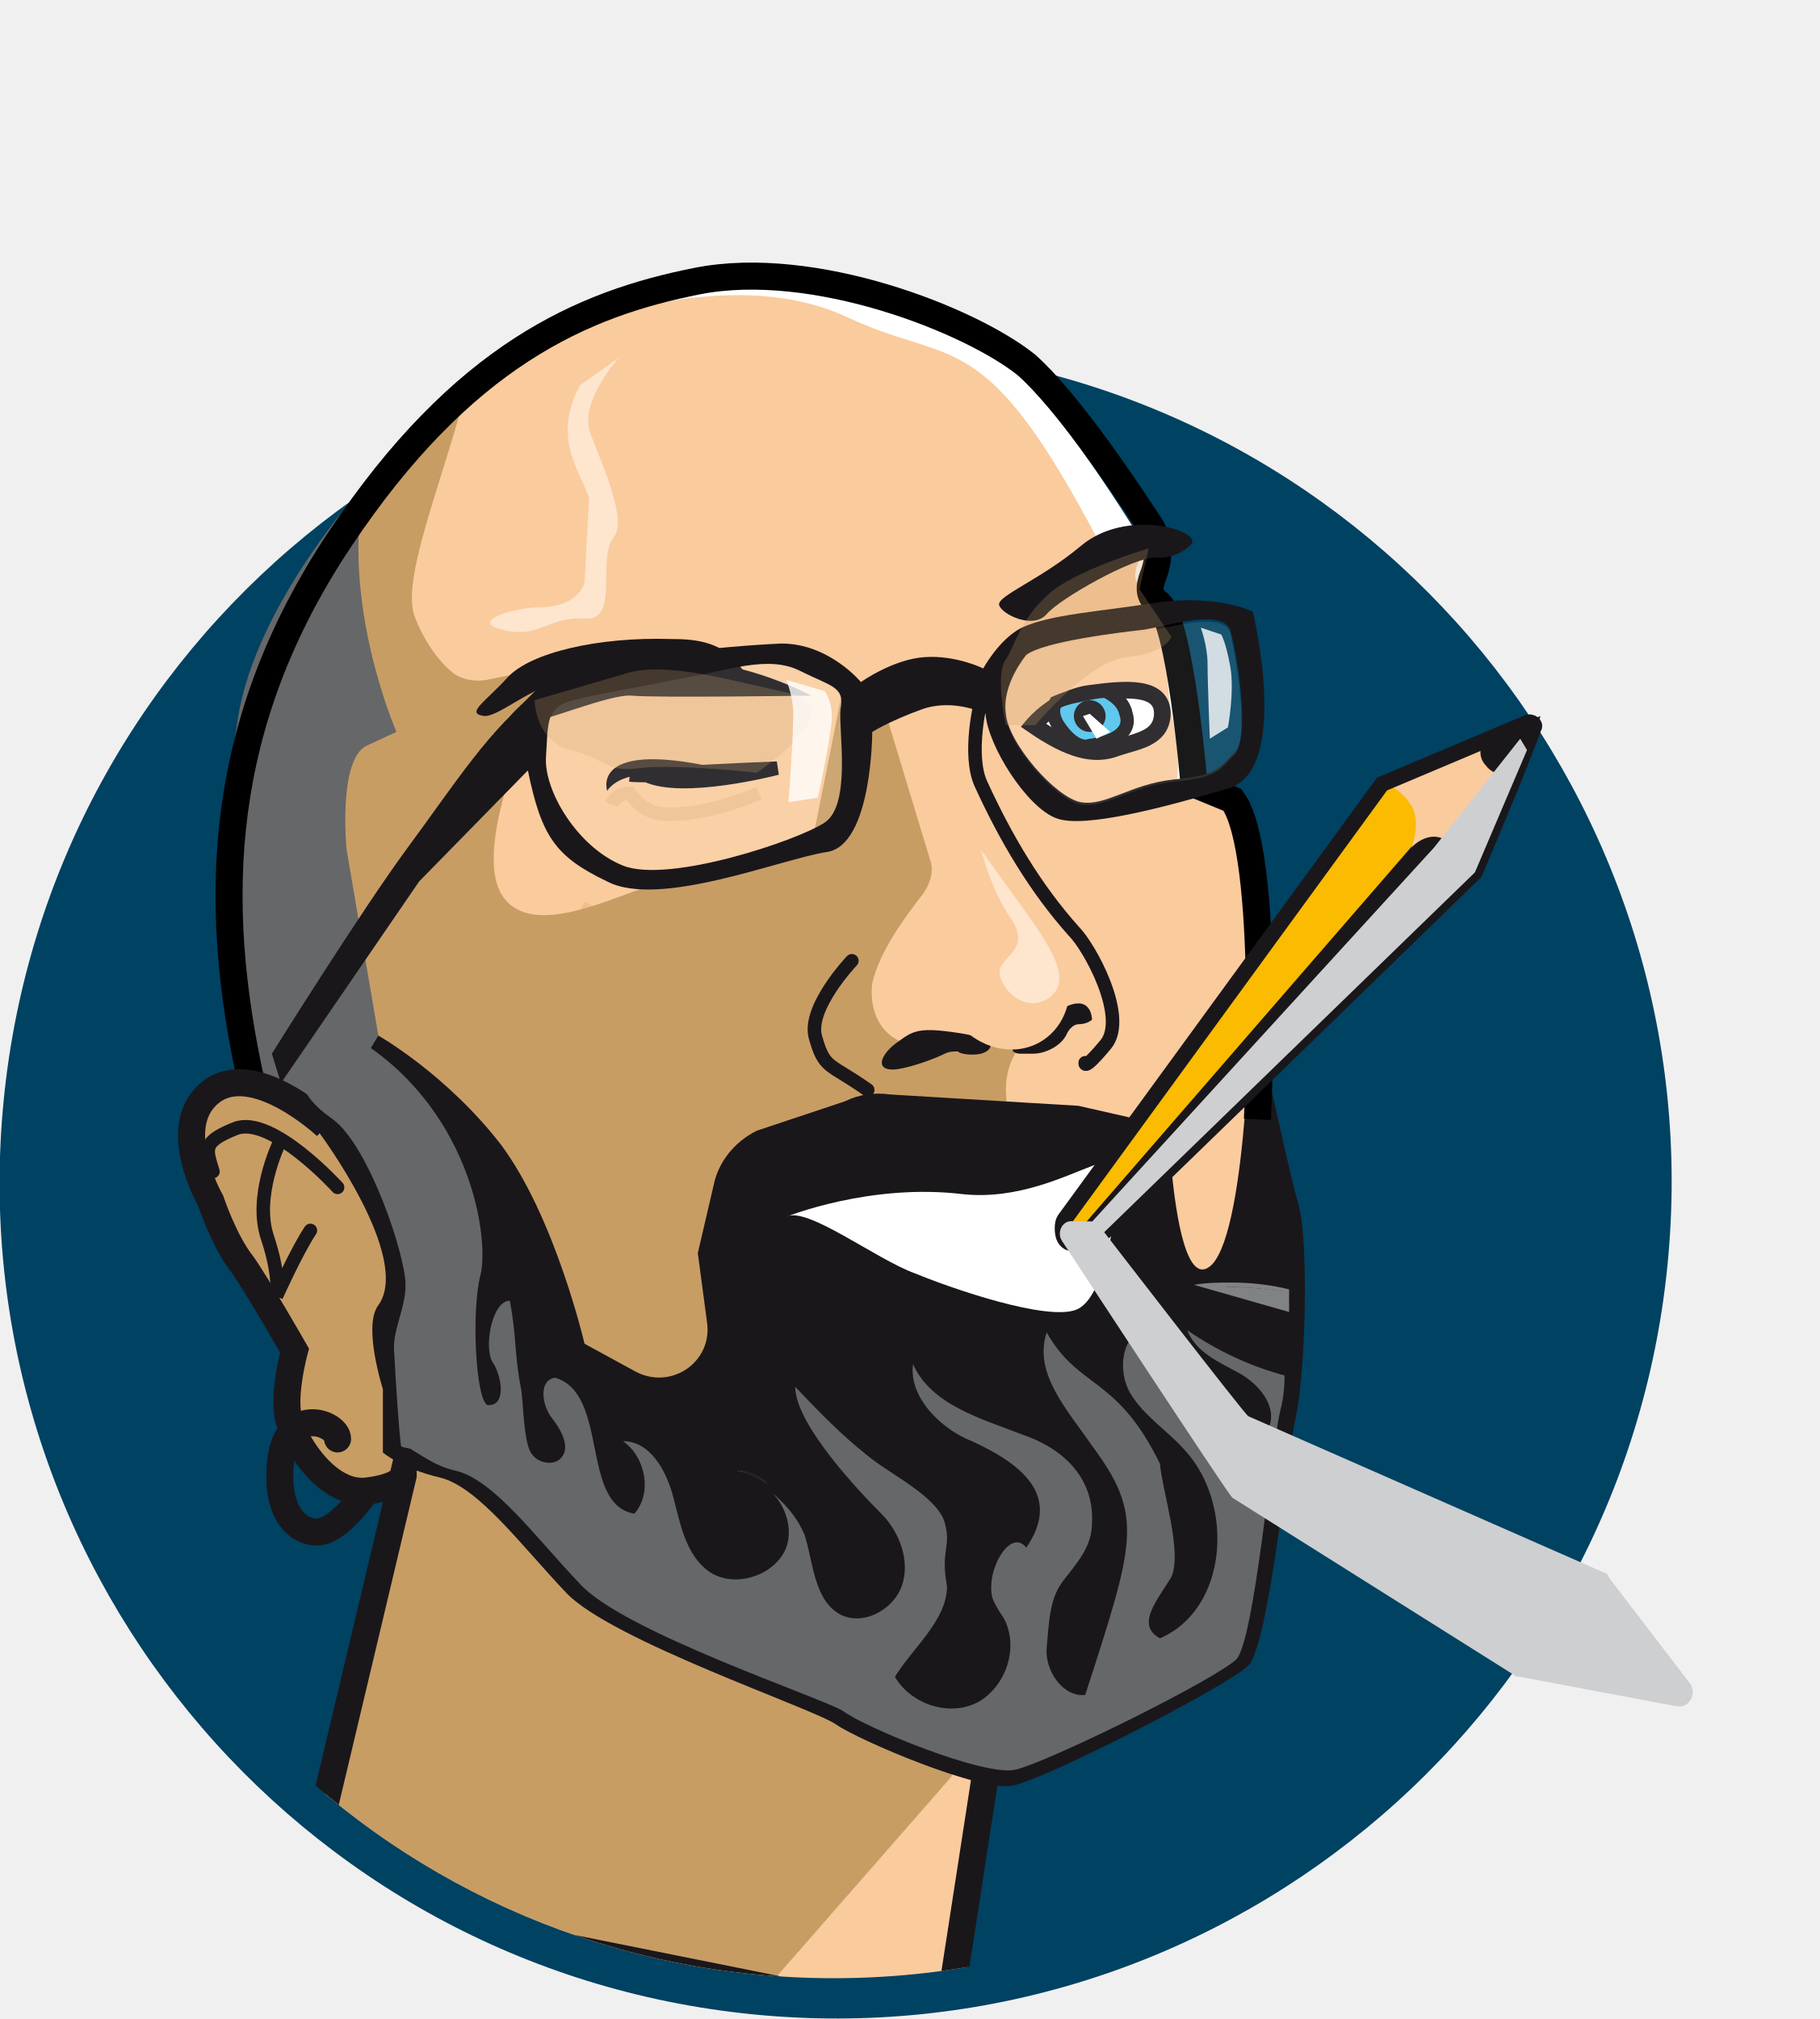
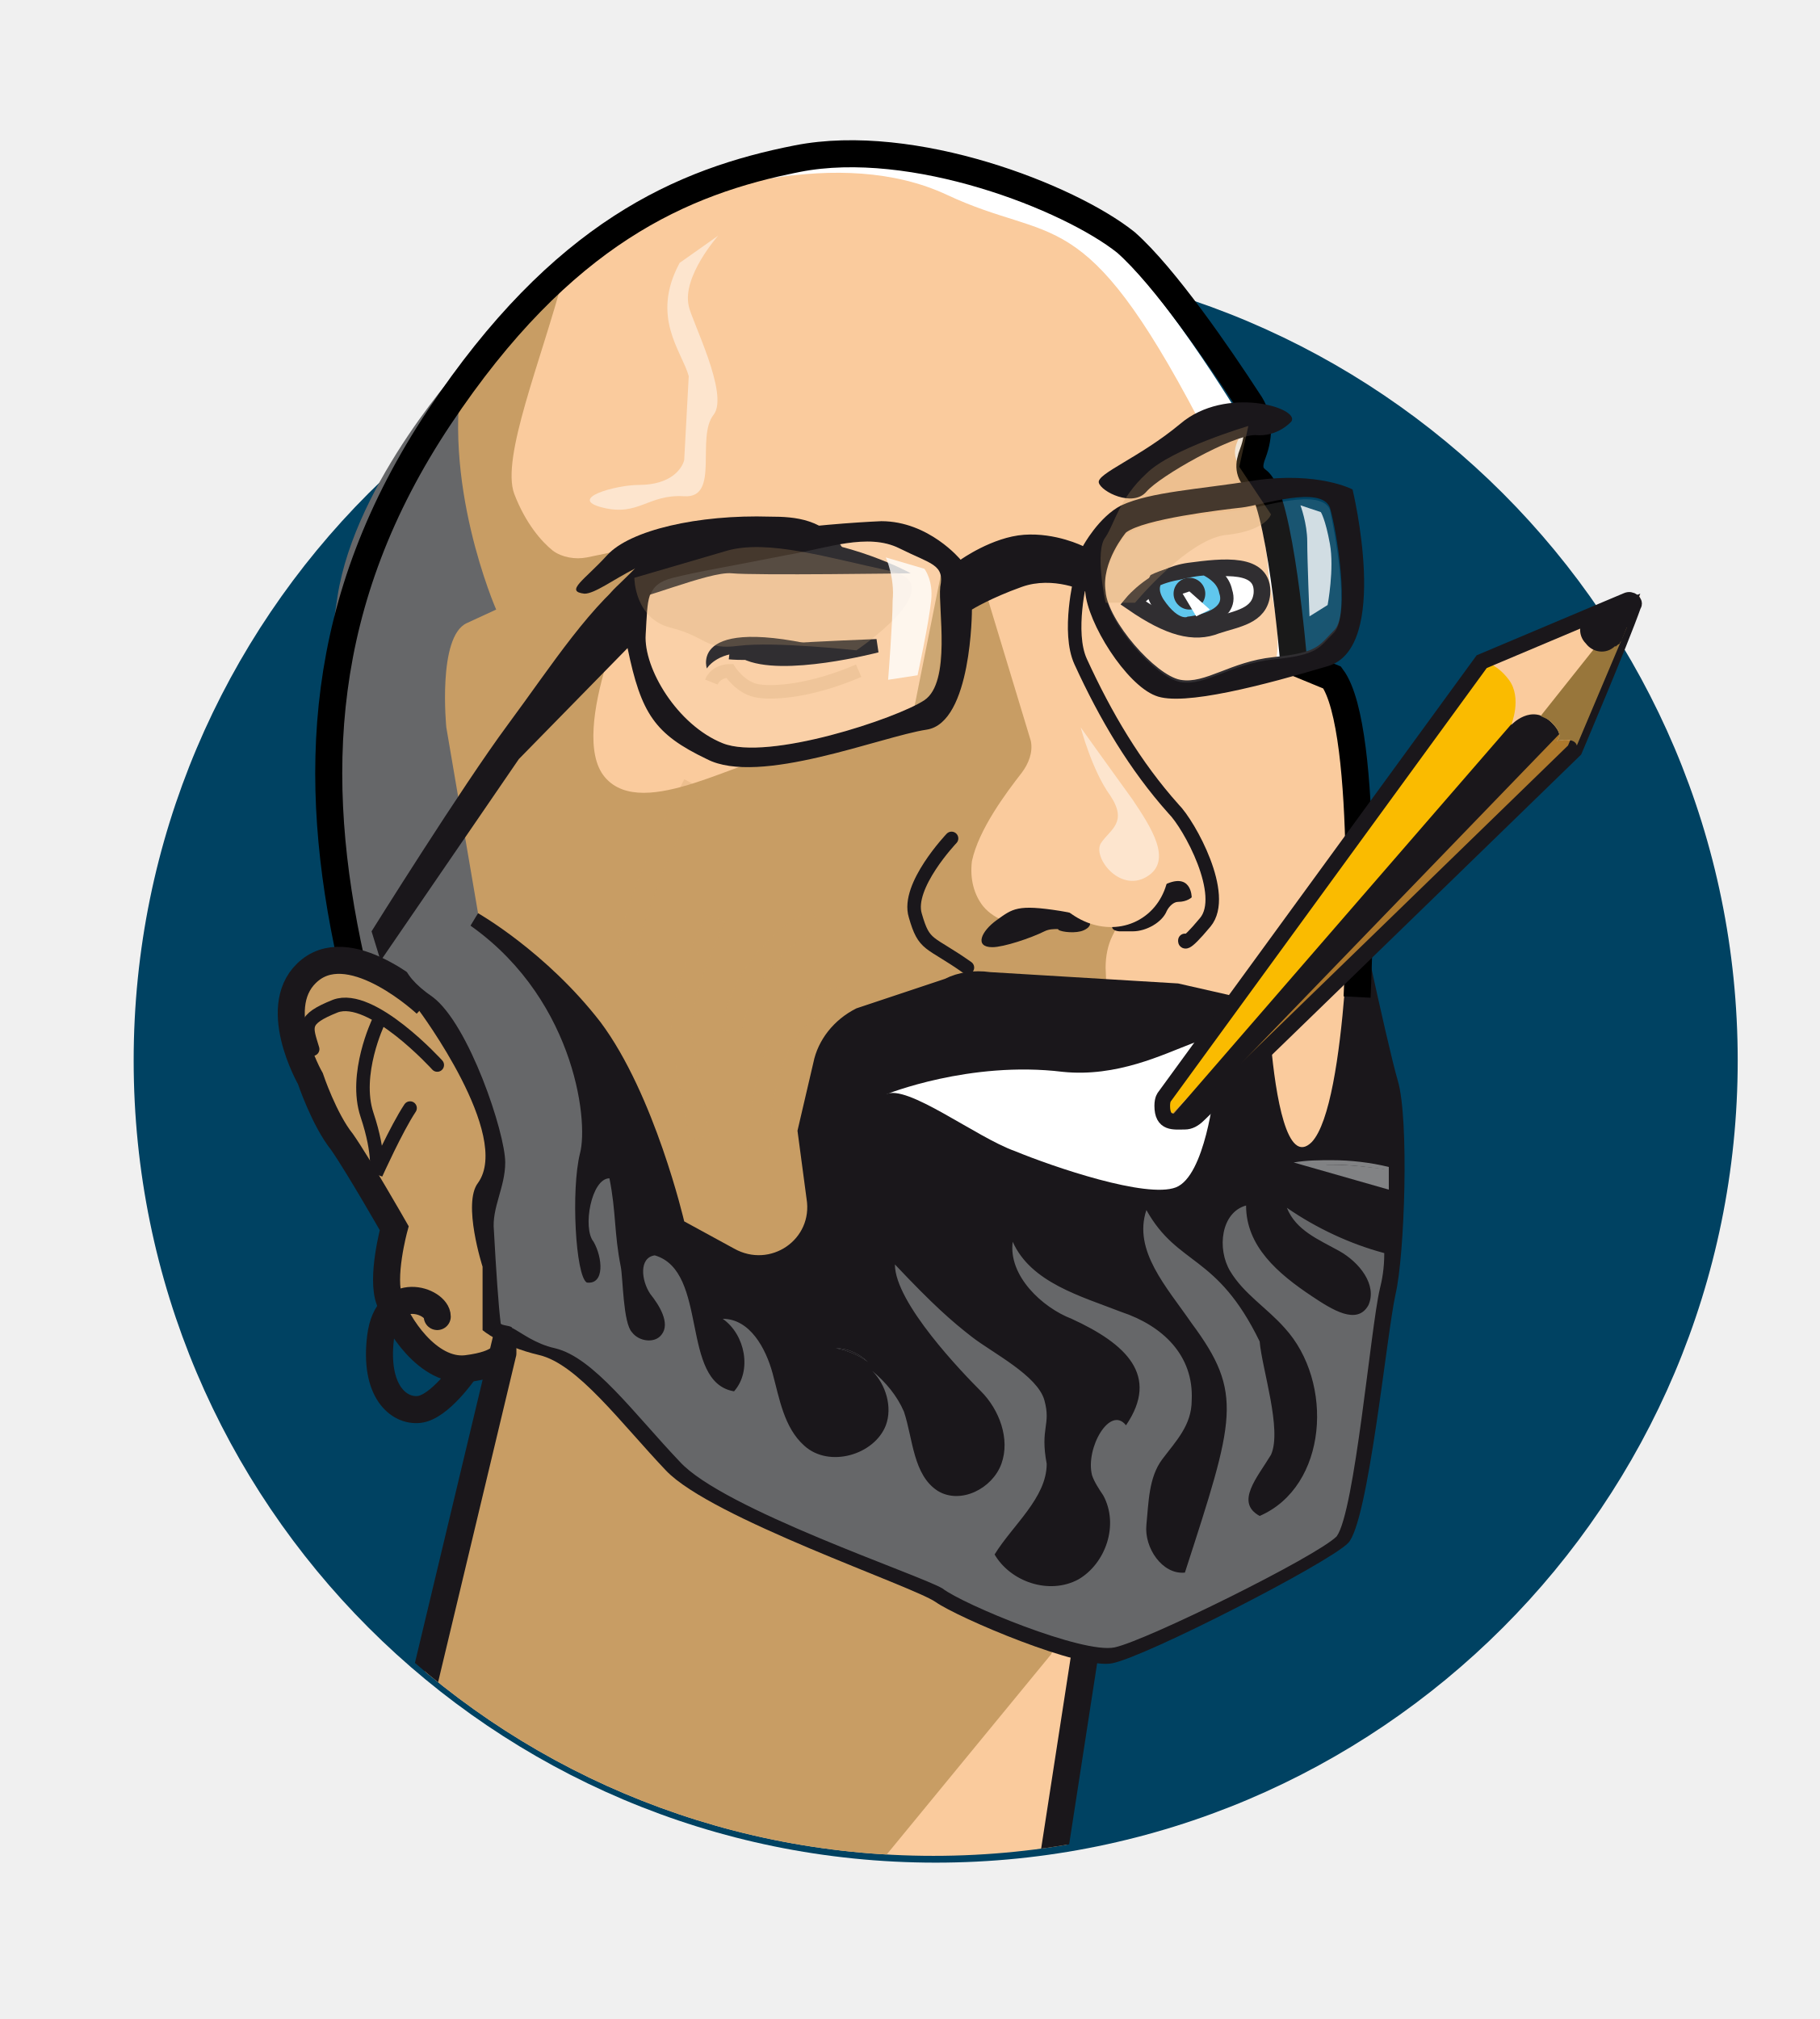
<svg xmlns="http://www.w3.org/2000/svg" xmlns:xlink="http://www.w3.org/1999/xlink" version="1.1" id="Calque_1" x="0px" y="0px" viewBox="0 0 80.3 89.1" style="enable-background:new 0 0 80.3 89.1;" xml:space="preserve">
  <style type="text/css">
	.st0{fill:#004262;}
	.st1{clip-path:url(#SVGID_2_);}
	.st2{fill:#FFFFFF;}
	.st3{fill:#FACB9D;}
	.st4{fill:#C89D64;}
	.st5{fill:#666769;}
	.st6{fill:#1A171B;}
	.st7{fill:none;stroke:#000000;stroke-width:1.193;stroke-miterlimit:10;}
	.st8{fill:#FFFFFF;stroke:#1A171B;stroke-width:0.735;stroke-miterlimit:10;}
	.st9{fill:#4FC1EB;stroke:#1A171B;stroke-width:0.588;stroke-miterlimit:10;}
	.st10{fill:none;stroke:#1A171B;stroke-width:0.597;stroke-linecap:round;stroke-miterlimit:10;}
	.st11{fill:none;stroke:#1A171B;stroke-width:1.193;stroke-linecap:round;stroke-miterlimit:10;}
- 	.st12{opacity:0.5;fill:#FFFFFF;}
+ 	.st12{opacity:0.5;fill:#FFFFFF;enable-background:new    ;}
	.st13{fill:none;stroke:#1A171B;stroke-width:1.193;stroke-miterlimit:10;}
- 	.st14{opacity:0.8;fill:#FFFFFF;}
+ 	.st14{opacity:0.8;fill:#FFFFFF;enable-background:new    ;}
	.st15{fill:#818284;}
	.st16{fill:none;stroke:#1A171B;stroke-width:0.597;stroke-miterlimit:5;}
- 	.st17{opacity:0.25;fill:none;stroke:#C89D64;stroke-width:0.597;stroke-miterlimit:10;}
- 	.st18{opacity:0.25;fill:none;stroke:#C89D64;stroke-width:0.895;stroke-miterlimit:10;}
- 	.st19{opacity:0.25;fill:#C89D64;}
- 	.st20{opacity:0.1;fill:#FFFFFF;}
+ 	.st17{opacity:0.25;fill:none;stroke:#C89D64;stroke-width:0.597;stroke-miterlimit:10;enable-background:new    ;}
+ 	.st18{opacity:0.25;fill:none;stroke:#C89D64;stroke-width:0.895;stroke-miterlimit:10;enable-background:new    ;}
+ 	.st19{opacity:0.25;fill:#C89D64;enable-background:new    ;}
+ 	.st20{opacity:0.1;fill:#FFFFFF;enable-background:new    ;}
	.st21{fill:#FABB00;}
- 	.st22{fill:none;stroke:#1A171B;stroke-width:0.691;stroke-miterlimit:10;}
- 	.st23{fill:#CECFD1;}
+ 	.st22{fill:#AE792C;}
+ 	.st23{fill:none;stroke:#1A171B;stroke-width:0.691;stroke-miterlimit:10;}
+ 	.st24{fill:#98763B;}
</style>
-   <ellipse transform="matrix(9.853766e-02 -0.9951 0.9951 9.853766e-02 -18.6969 83.7522)" class="st0" cx="36.9" cy="52.2" rx="36.9" ry="36.9" />
+   <ellipse class="st0" cx="41.3" cy="46.8" rx="35.4" ry="35.4" />
  <g>
-     <defs>
-       <path id="SVGID_1_" d="M71.9,52.2c0,19.4-15.7,35.1-35.1,35.1S1.8,71.6,1.8,52.2S17.5,0,36.9,0S71.9,32.8,71.9,52.2z" />
-     </defs>
-     <clipPath id="SVGID_2_">
-       <use xlink:href="#SVGID_1_" style="overflow:visible;" />
-     </clipPath>
-     <g class="st1">
-       <path class="st2" d="M30.1,12.3c0,0,8.8-1,13.6,2.9c3,2.5,6.7,8.7,6.7,8.7l2.2,10.6l-8.3,1.6L30.1,12.3z" />
-       <path class="st3" d="M14.3,79.4l3.1-13.3c0,0-4.7-1.4-4.7-3.8c0-2.4-0.1-2.7-0.1-2.7s-4-7.2-4-8.8c0-1.6-0.2-3.4,1.1-3.3    s1.8-0.8,1.8-0.8l3.6-23c0,0,4.1-6.9,7.7-8.4s9.9-3.5,14.6-1.3s6,0.2,11.1,9.9l2.1,0c0.1,0,0.2,0.1,0.1,0.2    c-0.3,0.4-0.9,1.2-0.4,1.8c0.6,0.9,1.2,3.1,1.3,4.9c0.1,0.9,0.6,2.4,0.3,3.9c0,0,0.6-0.5,1.6,0.2c2.1,1.5,2.5,13.5,1.6,20.5    c-0.9,7-6.3,9.5-6.3,9.5l-5.5,13.3l-0.6,7.9c0,0,0.8,3.9-7.1,3.1c-6.6-0.7-9.1,0.6-9.8-2c-0.7-2.6-3.2-0.9-6.2-1.1    C16.6,86,16.1,84.7,14.3,79.4z" />
-       <path class="st4" d="M25.8,87.3c1.9,1.9,5.9,1.2,9.8,2c2.5,0.5-1.3-2.1-1.3-2.1l7.7-8.8l3.3-8.1l-0.9-22.2c0-0.5,0.1-1,0.3-1.4    l0.4-0.8l-3.9,0.3c-0.8,0.1-1.7-0.2-2.2-0.8c-0.4-0.5-0.6-1.2-0.5-2c0.3-1.4,1.5-3,2.2-3.9c0.3-0.4,0.5-0.9,0.4-1.4l-2-6.6    l-1.8-1.6l-1.5,7.5c0,0-3.7,1.2-5.5,1.3c-1.8,0-6.3,3-8,1c-1.7-2,1.4-8.5,1.4-8.5l4.1-2.5l-6.3,1.3c-0.5,0.1-1.1,0-1.5-0.3    c-0.5-0.4-1.2-1.2-1.7-2.5c-0.6-1.6,1.2-5.9,2.2-9.7c-2.8,2.5-5.2,6.5-5.2,6.5l-3.8,22.9c0,0-0.5,0.9-1.8,0.8    c-1.3-0.1-1.2,1.7-1.1,3.3c0,1.6,4,8.8,4,8.8s0.2,0,0.1,2.4c-0.1,4.1,4.9,3.7,4.9,3.7L14,80.6c1.6,5.8,3.6,3.1,6.1,4.8    C22.9,87.3,23.3,84.8,25.8,87.3z" />
-       <path class="st5" d="M16.7,45.7l-1.4-8.2c0,0-0.4-4,0.9-4.6c1.3-0.6,1.3-0.6,1.3-0.6s-2.5-5.7-1.4-10.9c0,0-4.8,5.2-5.6,10.3    c-0.8,5.1-1.2,13,0.8,16.8c0,0,1.6-1.7,3.6,1.4" />
-       <path class="st6" d="M14.1,50c0,0,4.1,5.5,2.6,7.6c-0.7,0.9,0.2,3.7,0.2,3.7l0,2.8c0,0,0.8,0.7,2.5,1.1c1.7,0.4,3.6,3,5.6,5.1    c2,2.1,10.9,5.1,11.9,5.8c1,0.7,6.4,3,7.8,2.7c1.5-0.3,9.5-4.4,10.4-5.3c0.9-0.9,1.7-9.2,2.1-11c0.4-1.7,0.6-7.7,0.1-9.4    c-0.5-1.7-2.1-9.3-2.1-9.3s-0.1,10.3-1.7,12c-1.1,1.1-1.6-2.1-1.8-4.3c-0.1-1-0.8-1.9-1.9-2.2l-2.2-0.5l-8.3-0.5    c-0.7-0.1-1.4,0-2,0.3l-3.9,1.3c-1,0.5-1.7,1.4-1.9,2.4l-0.7,3l0.4,3c0.3,1.8-1.6,3.1-3.2,2.2l-2.2-1.2c0,0-1.3-5.6-3.7-8.8    c-2.4-3.1-5.4-4.8-5.4-4.8" />
-       <path class="st2" d="M49.2,53.5c0,0-0.4,3.8-1.7,4.3c-1.3,0.5-5.4-0.9-7.1-1.6c-1.7-0.6-4.8-3-5.7-2.5c0,0,3.7-1.5,7.8-1    C47.3,53.2,50.7,48.6,49.2,53.5z" />
-       <path class="st7" d="M55.5,49.4c0,0,0.6-11.8-1.1-14.1l-1.7-0.7c0,0-0.6-7.3-1.6-8c-0.4-0.3-0.4-0.7-0.2-1.2    c0.3-0.8,0.3-1.6-0.2-2.3c-1.3-2-3.7-5.5-5.4-7c-2.5-2-9.4-4.7-14.5-3.7S20.4,15.7,15,23.8s-5.7,15.9-3.9,24" />
-       <path class="st6" d="M55.3,27c0,0-1.5-0.8-4.3-0.4c-2.5,0.4-4.6,0.5-5.9,1.1c-1,0.5-1.7,1.8-1.7,1.8s-1.2-0.6-2.6-0.5    s-2.8,1.1-2.8,1.1s-1.4-1.7-3.5-1.7c-2.3,0.1-8.6,0.6-10.7,2.1c-2.1,1.5-3.8,4.2-5.8,6.9s-6,9.1-6,9.1l0.4,1.3l6.1-8.9l4.8-4.9    c0.6,2.9,1.2,3.8,3.5,4.9c2.3,1.2,7.7-1,9.7-1.3c2-0.3,2-5.3,2-5.3s0.8-0.5,2.2-1c1.4-0.5,2.8,0.2,2.8,0.2    c0.1,1.4,1.8,4.1,3.1,4.6c1.2,0.5,4.9-0.5,7.6-1.3C57,34,55.3,27,55.3,27z M36.4,36.3c-1.2,0.8-6.9,2.7-8.9,1.9    c-2-0.8-3.5-3.3-3.4-4.8c0.1-1.6,0-2.2,1.2-2.5c1.3-0.3,2.5-0.5,5-1c1.8-0.3,3.6-1,5-0.3c1.4,0.7,2,0.7,1.8,1.7    C37,32.2,37.6,35.5,36.4,36.3z M54.5,33.2c-0.7,0.7-0.7,1-2.7,1.2c-1.9,0.2-3,1.2-4.1,1c-1.1-0.2-3.2-2.6-3.3-3.9    c-0.2-1.3,0.9-2.6,0.9-2.6c0.8-0.6,4.2-1,5.1-1.1c0.9-0.1,3.5-1,3.9,0C54.6,28.8,55.2,32.5,54.5,33.2z" />
-       <path class="st6" d="M35.8,30.7c0,0-2.7-1.5-5.9-1.6c-3.2-0.1-5.1,0.2-6.1,1.2c-1,1.1-1.9,1.6-1,1.7c0.9,0,4.1-1.4,5.1-1.3    C28.9,30.8,35.8,30.7,35.8,30.7z" />
-       <path class="st6" d="M32.8,29.6c-0.8-1.3-2.1-1.4-3.2-1.4c-3.2-0.1-6.2,0.6-7.2,1.7c-1,1.1-1.9,1.6-1,1.7c0.9,0,3.3-2.5,5.1-1.3" />
-       <path class="st6" d="M52.6,24c0.4-0.6-2.9-1.6-4.9,0.1c-1.8,1.5-3.7,2.2-3.6,2.6c0.1,0.4,1.5,1.1,2.1,0.4c0.6-0.7,3.8-2.5,4.8-2.5    C52,24.7,52.6,24,52.6,24z" />
-       <path class="st8" d="M45.6,32c0,0,1-1.2,2.5-1.4s3.3-0.4,3.2,1c-0.1,1-1.1,1.1-2,1.4C48.3,33.4,47.2,33.1,45.6,32z" />
-       <path class="st9" d="M48.8,30.5c0.4,0.2,0.8,0.5,0.9,1c0.4,1.2-1.6,1.4-1.6,1.4s-0.6,0.3-1.4-0.9c-0.3-0.5-0.2-0.8-0.1-1    c0,0,0.4-0.2,1-0.3C48.4,30.5,48.8,30.5,48.8,30.5z" />
-       <path class="st10" d="M43.3,30.9c0,0-0.6,2.4,0,3.7c1.1,2.4,2.4,4.6,4.1,6.5c0.7,0.7,2.4,3.8,1.4,5c-1,1.2-0.9,0.8-0.9,0.8" />
-       <path class="st6" d="M48.2,45c0,0,0-1.2-1.3-0.5s-2.9,1.9-1.9,2c0.2,0,0.4,0,0.6,0c0.6,0,1.3-0.4,1.5-0.9c0.1-0.2,0.3-0.4,0.5-0.4    C48,45.2,48.2,45,48.2,45z" />
-       <path class="st6" d="M43.3,46.5c0.4-0.1,1-0.6-0.9-0.9c-1.9-0.3-2.1-0.1-2.8,0.4c-0.7,0.5-1,1.2-0.2,1.2c0.5,0,1.7-0.4,2.3-0.7    c0.2-0.1,0.4-0.1,0.6-0.1C42.3,46.5,42.9,46.6,43.3,46.5z" />
-       <path class="st10" d="M37.6,42.4c0,0-2,2.1-1.6,3.4c0.4,1.4,0.6,1.1,2.3,2.3" />
-       <path class="st10" d="M14.9,52.4c0,0-2.9-3.2-4.5-2.6c-1.5,0.6-1.3,0.9-1,1.9" />
-       <path class="st10" d="M12.3,50.5c0,0-1.1,2.3-0.5,4.1c0.6,1.8,0.4,2.6,0.4,2.6s0.9-2,1.5-2.9" />
-       <path class="st11" d="M16.1,65.9c0,0-1.1,1.6-2,1.7c-0.9,0.1-2-0.8-1.7-3.2s2.5-1.6,2.5-0.9" />
-       <path class="st7" d="M14.3,70.5" />
-       <path class="st12" d="M25.8,25.7c-0.1,0.4-0.6,1.1-2,1.1c-1,0-3.2,0.6-1.6,1c1.6,0.4,2-0.6,3.6-0.5c1.6,0.1,0.5-2.6,1.3-3.6    c0.7-0.9-1-4.2-1.1-4.8c-0.3-1.3,1.3-3.1,1.3-3.1L25.6,17c-1.3,2.4,0.1,3.9,0.4,5" />
-       <path class="st13" d="M14.4,49.7c0,0-3.2-3-5.1-1.5s0,4.8,0,4.8s0.6,1.8,1.4,2.8c0.7,1,2.3,3.8,2.3,3.8s-0.6,2.2-0.2,3.2    c0.3,1,1.7,3.2,3.4,3c1.6-0.2,1.6-0.7,1.6-0.7l-4.4,18.5l28.4,5.7l1.7-11" />
-       <path class="st14" d="M53,27.7l0.9,0.3c0,0,0.2,0.3,0.4,1.4c0.2,1.1-0.1,2.7-0.1,2.7l-0.8,0.5c0,0-0.1-2.5-0.1-3.3    S53,27.7,53,27.7z" />
-       <g>
+     <g>
+       <defs>
+         <path id="SVGID_1_" d="M76.3,46.8c0,19.4-15.7,35.1-35.1,35.1s-35-15.7-35-35.1S19,3.5,38.4,3.5S76.3,27.4,76.3,46.8z" />
+       </defs>
+       <clipPath id="SVGID_2_">
+         <use xlink:href="#SVGID_1_" style="overflow:visible;" />
+       </clipPath>
+       <g class="st1">
+         <path class="st2" d="M34.5,6.9c0,0,8.8-1,13.6,2.9c3,2.5,6.7,8.7,6.7,8.7L57,29.1l-8.3,1.6L34.5,6.9z" />
+         <path class="st3" d="M18.7,74l3.1-13.3c0,0-4.7-1.4-4.7-3.8c0-2.4-0.1-2.7-0.1-2.7s-4-7.2-4-8.8s-0.2-3.4,1.1-3.3     s1.8-0.8,1.8-0.8l3.6-23c0,0,4.1-6.9,7.7-8.4s9.9-3.5,14.6-1.3s6,0.2,11.1,9.9H55c0.1,0,0.2,0.1,0.1,0.2     c-0.3,0.4-0.9,1.2-0.4,1.8c0.6,0.9,1.2,3.1,1.3,4.9c0.1,0.9,0.6,2.4,0.3,3.9c0,0,0.6-0.5,1.6,0.2C60,31,60.4,43,59.5,50     s-6.3,9.5-6.3,9.5l-5.5,13.3l-0.6,7.9c0,0,0.8,3.9-7.1,3.1c-6.6-0.7-11,2-11.7-0.6c-0.7-2.6-1.3-2.3-4.3-2.5     C21,80.6,20.5,79.3,18.7,74z" />
+         <path class="st4" d="M28.2,82.7c1.9,1.9,7.9,0.4,11.8,1.2c2.5,0.5-2.8,0.3-2.8,0.3L46.4,73l3.3-8.1l-0.9-22.2     c0-0.5,0.1-1,0.3-1.4l0.4-0.8l-3.9,0.3c-0.8,0.1-1.7-0.2-2.2-0.8c-0.4-0.5-0.6-1.2-0.5-2c0.3-1.4,1.5-3,2.2-3.9     c0.3-0.4,0.5-0.9,0.4-1.4l-2-6.6l-1.8-1.6L40.2,32c0,0-3.7,1.2-5.5,1.3c-1.8,0-6.3,3-8,1s1.4-8.5,1.4-8.5l4.1-2.5l-6.3,1.3     c-0.5,0.1-1.1,0-1.5-0.3c-0.5-0.4-1.2-1.2-1.7-2.5c-0.6-1.6,1.2-5.9,2.2-9.7c-2.8,2.5-5.2,6.5-5.2,6.5l-3.8,22.9     c0,0-0.5,0.9-1.8,0.8c-1.3-0.1-1.2,1.7-1.1,3.3c0,1.6,4,8.8,4,8.8s0.2,0,0.1,2.4C17,60.9,22,60.5,22,60.5l-3.6,14.7     C20,81,22,78.3,24.5,80C27.3,81.9,25.7,80.2,28.2,82.7z" />
+         <path class="st5" d="M21.1,40.3l-1.4-8.2c0,0-0.4-4,0.9-4.6s1.3-0.6,1.3-0.6s-2.5-5.7-1.4-10.9c0,0-4.8,5.2-5.6,10.3     s-1.2,13,0.8,16.8c0,0,1.6-1.7,3.6,1.4" />
+         <path class="st6" d="M18.5,44.6c0,0,4.1,5.5,2.6,7.6c-0.7,0.9,0.2,3.7,0.2,3.7v2.8c0,0,0.8,0.7,2.5,1.1s3.6,3,5.6,5.1     s10.9,5.1,11.9,5.8c1,0.7,6.4,3,7.8,2.7c1.5-0.3,9.5-4.4,10.4-5.3c0.9-0.9,1.7-9.2,2.1-11c0.4-1.7,0.6-7.7,0.1-9.4     s-2.1-9.3-2.1-9.3s-0.1,10.3-1.7,12c-1.1,1.1-1.6-2.1-1.8-4.3c-0.1-1-0.8-1.9-1.9-2.2L52,43.4l-8.3-0.5c-0.7-0.1-1.4,0-2,0.3     l-3.9,1.3c-1,0.5-1.7,1.4-1.9,2.4l-0.7,3l0.4,3c0.3,1.8-1.6,3.1-3.2,2.2l-2.2-1.2c0,0-1.3-5.6-3.7-8.8c-2.4-3.1-5.4-4.8-5.4-4.8" />
+         <path class="st2" d="M53.6,48.1c0,0-0.4,3.8-1.7,4.3s-5.4-0.9-7.1-1.6c-1.7-0.6-4.8-3-5.7-2.5c0,0,3.7-1.5,7.8-1     C51.7,47.8,55.1,43.2,53.6,48.1z" />
+         <path class="st7" d="M59.9,44c0,0,0.6-11.8-1.1-14.1l-1.7-0.7c0,0-0.6-7.3-1.6-8c-0.4-0.3-0.4-0.7-0.2-1.2     c0.3-0.8,0.3-1.6-0.2-2.3c-1.3-2-3.7-5.5-5.4-7C47.2,8.7,40.3,6,35.2,7s-10.4,3.3-15.8,11.4s-5.7,15.9-3.9,24" />
+         <path class="st6" d="M59.7,21.6c0,0-1.5-0.8-4.3-0.4c-2.5,0.4-4.6,0.5-5.9,1.1c-1,0.5-1.7,1.8-1.7,1.8s-1.2-0.6-2.6-0.5     s-2.8,1.1-2.8,1.1S41,23,38.9,23c-2.3,0.1-8.6,0.6-10.7,2.1s-3.8,4.2-5.8,6.9s-6,9.1-6,9.1l0.4,1.3l6.1-8.9l4.8-4.9     c0.6,2.9,1.2,3.8,3.5,4.9c2.3,1.2,7.7-1,9.7-1.3s2-5.3,2-5.3s0.8-0.5,2.2-1s2.8,0.2,2.8,0.2c0.1,1.4,1.8,4.1,3.1,4.6     c1.2,0.5,4.9-0.5,7.6-1.3C61.4,28.6,59.7,21.6,59.7,21.6z M40.8,30.9c-1.2,0.8-6.9,2.7-8.9,1.9s-3.5-3.3-3.4-4.8     c0.1-1.6,0-2.2,1.2-2.5c1.3-0.3,2.5-0.5,5-1c1.8-0.3,3.6-1,5-0.3s2,0.7,1.8,1.7C41.4,26.8,42,30.1,40.8,30.9z M58.9,27.8     c-0.7,0.7-0.7,1-2.7,1.2c-1.9,0.2-3,1.2-4.1,1s-3.2-2.6-3.3-3.9c-0.2-1.3,0.9-2.6,0.9-2.6c0.8-0.6,4.2-1,5.1-1.1     c0.9-0.1,3.5-1,3.9,0C59,23.4,59.6,27.1,58.9,27.8z" />
+         <path class="st6" d="M40.2,25.3c0,0-2.7-1.5-5.9-1.6s-5.1,0.2-6.1,1.2c-1,1.1-1.9,1.6-1,1.7c0.9,0,4.1-1.4,5.1-1.3     C33.3,25.4,40.2,25.3,40.2,25.3z" />
+         <path class="st6" d="M37.2,24.2c-0.8-1.3-2.1-1.4-3.2-1.4c-3.2-0.1-6.2,0.6-7.2,1.7s-1.9,1.6-1,1.7c0.9,0,3.3-2.5,5.1-1.3" />
+         <path class="st6" d="M57,18.6c0.4-0.6-2.9-1.6-4.9,0.1c-1.8,1.5-3.7,2.2-3.6,2.6c0.1,0.4,1.5,1.1,2.1,0.4s3.8-2.5,4.8-2.5     C56.4,19.3,57,18.6,57,18.6z" />
+         <path class="st8" d="M50,26.6c0,0,1-1.2,2.5-1.4s3.3-0.4,3.2,1c-0.1,1-1.1,1.1-2,1.4C52.7,28,51.6,27.7,50,26.6z" />
+         <path class="st9" d="M53.2,25.1c0.4,0.2,0.8,0.5,0.9,1c0.4,1.2-1.6,1.4-1.6,1.4s-0.6,0.3-1.4-0.9c-0.3-0.5-0.2-0.8-0.1-1     c0,0,0.4-0.2,1-0.3C52.8,25.1,53.2,25.1,53.2,25.1z" />
+         <path class="st10" d="M47.7,25.5c0,0-0.6,2.4,0,3.7c1.1,2.4,2.4,4.6,4.1,6.5c0.7,0.7,2.4,3.8,1.4,5s-0.9,0.8-0.9,0.8" />
+         <path class="st6" d="M52.6,39.6c0,0,0-1.2-1.3-0.5s-2.9,1.9-1.9,2c0.2,0,0.4,0,0.6,0c0.6,0,1.3-0.4,1.5-0.9     c0.1-0.2,0.3-0.4,0.5-0.4C52.4,39.8,52.6,39.6,52.6,39.6z" />
+         <path class="st6" d="M47.7,41.1c0.4-0.1,1-0.6-0.9-0.9c-1.9-0.3-2.1-0.1-2.8,0.4s-1,1.2-0.2,1.2c0.5,0,1.7-0.4,2.3-0.7     c0.2-0.1,0.4-0.1,0.6-0.1C46.7,41.1,47.3,41.2,47.7,41.1z" />
+         <path class="st10" d="M42,37c0,0-2,2.1-1.6,3.4c0.4,1.4,0.6,1.1,2.3,2.3" />
+         <path class="st10" d="M19.3,47c0,0-2.9-3.2-4.5-2.6c-1.5,0.6-1.3,0.9-1,1.9" />
+         <path class="st10" d="M16.7,45.1c0,0-1.1,2.3-0.5,4.1c0.6,1.8,0.4,2.6,0.4,2.6s0.9-2,1.5-2.9" />
+         <path class="st11" d="M20.5,60.5c0,0-1.1,1.6-2,1.7s-2-0.8-1.7-3.2c0.3-2.4,2.5-1.6,2.5-0.9" />
+         <path class="st7" d="M18.7,65.1" />
+         <path class="st12" d="M30.2,20.3c-0.1,0.4-0.6,1.1-2,1.1c-1,0-3.2,0.6-1.6,1s2-0.6,3.6-0.5s0.5-2.6,1.3-3.6     c0.7-0.9-1-4.2-1.1-4.8c-0.3-1.3,1.3-3.1,1.3-3.1L30,11.6c-1.3,2.4,0.1,3.9,0.4,5" />
+         <path class="st13" d="M18.8,44.3c0,0-3.2-3-5.1-1.5s0,4.8,0,4.8s0.6,1.8,1.4,2.8c0.7,1,2.3,3.8,2.3,3.8s-0.6,2.2-0.2,3.2     c0.3,1,1.7,3.2,3.4,3c1.6-0.2,1.6-0.7,1.6-0.7l-5.5,23l29.5,1.2l1.7-11" />
+         <path class="st14" d="M57.4,22.3l0.9,0.3c0,0,0.2,0.3,0.4,1.4s-0.1,2.7-0.1,2.7l-0.8,0.5c0,0-0.1-2.5-0.1-3.3     S57.4,22.3,57.4,22.3z" />
        <g>
-           <path class="st15" d="M32.5,64.9c0.5,0.1,1,0.3,1.4,0.6C33.6,65.2,33.1,64.9,32.5,64.9z" />
-           <path class="st6" d="M32.5,64.9c0.5,0.1,1,0.3,1.4,0.6C33.6,65.2,33.1,64.9,32.5,64.9L32.5,64.9z" />
+           <g>
+             <path class="st15" d="M36.9,59.5c0.5,0.1,1,0.3,1.4,0.6C38,59.8,37.5,59.5,36.9,59.5z" />
+             <path class="st6" d="M36.9,59.5c0.5,0.1,1,0.3,1.4,0.6C38,59.8,37.5,59.5,36.9,59.5L36.9,59.5z" />
+           </g>
+           <g>
+             <path class="st15" d="M57.7,51.4c0.4,0,0.7,0,1.1,0c0.8,0,1.6,0.1,2.4,0.2c0,0.3,0,0.5,0,0.8L57.7,51.4z" />
+             <g>
+               <path class="st15" d="M58.8,51.4c0.8,0,1.5,0.1,2.3,0.2c0,0.2,0,0.4,0,0.5l-1.8-0.5l-0.8-0.2C58.6,51.4,58.7,51.4,58.8,51.4         M58.8,51.2c-0.6,0-1.1,0-1.7,0.1c1.4,0.4,2.8,0.8,4.2,1.2c0-0.3,0-0.7,0-1C60.5,51.3,59.6,51.2,58.8,51.2L58.8,51.2z" />
+             </g>
+           </g>
+           <path class="st5" d="M60.9,56.9c0.1-0.4,0.2-0.9,0.2-1.6l0,0c-1.5-0.4-3-1.1-4.3-2c0.4,1,1.4,1.4,2.3,1.9      c0.9,0.5,1.7,1.5,1.3,2.4c-0.5,0.9-1.6,0.2-2.5-0.4c-1.5-1-2.9-2.2-2.9-4c-1.1,0.3-1.3,1.9-0.7,2.9s1.6,1.6,2.4,2.5      c2.2,2.4,1.9,7-1.1,8.3c-1.1-0.6-0.1-1.7,0.5-2.7c0.5-1.1-0.4-3.8-0.5-5c-1.9-3.9-3.6-3.3-5-5.8c-0.6,1.8,0.9,3.4,2,5      c2.3,3.1,1.9,4.2-0.3,11c-1,0.1-1.8-1.1-1.7-2.1s0.1-2.1,0.7-2.9s1.3-1.5,1.3-2.6c0.1-2-1.3-3.3-3.1-3.9c-1.8-0.7-4-1.3-4.8-3.1      c-0.2,1.5,1.3,2.9,2.6,3.4c2.4,1.1,3.9,2.5,2.4,4.7c-0.7-0.9-1.8,1-1.5,2.2c0.1,0.3,0.3,0.6,0.5,0.9c0.7,1.3,0.1,3-1.1,3.7      c-1.3,0.7-3,0.1-3.7-1.1c0.8-1.3,2.3-2.5,2.3-4c-0.3-1.6,0.2-1.7-0.1-2.8c-0.3-1.1-2.3-2.1-3.2-2.8c-0.9-0.7-1.7-1.4-3.4-3.2      c0,1.7,3,4.8,3.8,5.6s1.3,2.1,0.9,3.2c-0.4,1.1-1.8,1.8-2.8,1.2c-1.1-0.7-1.1-2.3-1.5-3.5c-0.3-0.7-0.8-1.3-1.4-1.8      c0.6,0.6,0.9,1.6,0.6,2.4c-0.5,1.3-2.5,1.9-3.6,0.9c-0.9-0.8-1.1-2.1-1.4-3.2s-1-2.4-2.2-2.4c1,0.7,1.3,2.3,0.5,3.2      c-2.4-0.4-1.1-5.3-3.5-6c-0.7,0.1-0.6,1.1-0.2,1.7c0.4,0.5,0.9,1.3,0.5,1.8c-0.3,0.4-1,0.3-1.3-0.1c-0.4-0.4-0.4-2.4-0.5-2.9      c-0.3-1.5-0.2-2.4-0.5-3.9c-0.8,0-1.2,2.2-0.7,2.8c0.4,0.7,0.5,1.9-0.3,1.8c-0.5-0.3-0.7-4.1-0.3-5.7c0.4-1.5-0.3-7.1-5.2-10.3      c-1,0-4.5,1.2-1.3,3.4c1.6,1.2,3.2,6,3.2,7.3c0,1.1-0.6,2-0.5,3c0.1,1.8,0.2,3.3,0.3,4.1c0,0.1,0.5,0.1,0.5,0.2      c0.4,0.2,1,0.7,1.9,0.9c1.7,0.4,3.5,2.9,5.5,5c1.9,2.1,10.6,5,11.6,5.6c0.9,0.7,6.2,2.9,7.6,2.6c1.4-0.3,8.9-4,9.8-4.9      C59.8,66.7,60.5,58.6,60.9,56.9z" />
        </g>
-         <g>
-           <path class="st15" d="M53.3,56.8c0.4,0,0.7,0,1.1,0c0.8,0,1.6,0.1,2.4,0.2c0,0.3,0,0.5,0,0.8L53.3,56.8z" />
-           <g>
-             <path class="st15" d="M54.4,56.8c0.8,0,1.5,0.1,2.3,0.2c0,0.2,0,0.4,0,0.5l-1.8-0.5l-0.8-0.2C54.2,56.8,54.3,56.8,54.4,56.8        M54.4,56.6c-0.6,0-1.1,0-1.7,0.1c1.4,0.4,2.8,0.8,4.2,1.2c0-0.3,0-0.7,0-1C56.1,56.7,55.2,56.6,54.4,56.6L54.4,56.6z" />
-           </g>
-         </g>
-         <path class="st5" d="M56.5,62.3c0.1-0.4,0.2-0.9,0.2-1.6c0,0,0,0,0,0c-1.5-0.4-3-1.1-4.3-2c0.4,1,1.4,1.4,2.3,1.9     c0.9,0.5,1.7,1.5,1.3,2.4c-0.5,0.9-1.6,0.2-2.5-0.4c-1.5-1-2.9-2.2-2.9-4c-1.1,0.3-1.3,1.9-0.7,2.9c0.6,1,1.6,1.6,2.4,2.5     c2.2,2.4,1.9,7-1.1,8.3c-1.1-0.6-0.1-1.7,0.5-2.7c0.5-1.1-0.4-3.8-0.5-5c-1.9-3.9-3.6-3.3-5-5.8c-0.6,1.8,0.9,3.4,2,5     c2.3,3.1,1.9,4.2-0.3,11c-1,0.1-1.8-1.1-1.7-2.1c0.1-1,0.1-2.1,0.7-2.9s1.3-1.5,1.3-2.6c0.1-2-1.3-3.3-3.1-3.9     c-1.8-0.7-4-1.3-4.8-3.1c-0.2,1.5,1.3,2.9,2.6,3.4c2.4,1.1,3.9,2.5,2.4,4.7c-0.7-0.9-1.8,1-1.5,2.2c0.1,0.3,0.3,0.6,0.5,0.9     c0.7,1.3,0.1,3-1.1,3.7c-1.3,0.7-3,0.1-3.7-1.1c0.8-1.3,2.3-2.5,2.3-4c-0.3-1.6,0.2-1.7-0.1-2.8c-0.3-1.1-2.3-2.1-3.2-2.8     c-0.9-0.7-1.7-1.4-3.4-3.2c0,1.7,3,4.8,3.8,5.6c0.8,0.8,1.3,2.1,0.9,3.2c-0.4,1.1-1.8,1.8-2.8,1.2c-1.1-0.7-1.1-2.3-1.5-3.5     c-0.3-0.7-0.8-1.3-1.4-1.8c0.6,0.6,0.9,1.6,0.6,2.4c-0.5,1.3-2.5,1.9-3.6,0.9c-0.9-0.8-1.1-2.1-1.4-3.2s-1-2.4-2.2-2.4     c1,0.7,1.3,2.3,0.5,3.2c-2.4-0.4-1.1-5.3-3.5-6c-0.7,0.1-0.6,1.1-0.2,1.7c0.4,0.5,0.9,1.3,0.5,1.8c-0.3,0.4-1,0.3-1.3-0.1     c-0.4-0.4-0.4-2.4-0.5-2.9c-0.3-1.5-0.2-2.4-0.5-3.9c-0.8,0-1.2,2.2-0.7,2.8c0.4,0.7,0.5,1.9-0.3,1.8c-0.5-0.3-0.7-4.1-0.3-5.7     c0.4-1.5-0.3-7.1-5.2-10.3c-1,0-4.5,1.2-1.3,3.4c1.6,1.2,3.2,6,3.2,7.3c0,1.1-0.6,2-0.5,3c0.1,1.8,0.2,3.3,0.3,4.1     c0,0.1,0.5,0.1,0.5,0.2c0.4,0.2,1,0.7,1.9,0.9c1.7,0.4,3.5,2.9,5.5,5c1.9,2.1,10.6,5,11.6,5.6c0.9,0.7,6.2,2.9,7.6,2.6     c1.4-0.3,8.9-4,9.8-4.9C55.4,72.1,56.1,64,56.5,62.3z" />
+         <path class="st16" d="M32.9,28.8c1.6,0.8,5.8-0.3,5.8-0.3s-2.6,0.1-4.1,0.2c-1.5,0.2-2.4,0.1-2.4,0.1" />
+         <path class="st6" d="M31.2,29.5c0,0-0.9-2.6,6.1-0.7c0,0-3.1,0-4.4,0C31.6,28.8,31.2,29.5,31.2,29.5z" />
+         <path class="st17" d="M37.9,29.6c-2.1,0.9-3.7,1-4.4,0.9c-0.8-0.1-1.3-0.9-1.3-0.9s-0.6,0-0.8,0.5" />
+         <path class="st18" d="M31.6,40.5c0,0-1.7,3.3-1.5,5.4c0.3,2,0.8,4.3,0.8,4.3" />
+         <path class="st18" d="M30.6,34.6c0,0-2.6,4.9-2.9,7.5" />
+         <path class="st18" d="M37.1,44c0,0-3.6,0.1-3.6,7" />
+         <path class="st18" d="M36,40.5c0,0-3.2,1.6-3.7,5" />
+         <path class="st19" d="M28,25.5c0,0,0,1.8,1.6,2.2c1.6,0.4,1.5,1,3,0.8c1.6-0.2,5.2,0.2,5.2,0.2s4.3-2.9,1.5-3.5s-5.4-1.4-7.2-0.9     C30.4,24.8,28,25.5,28,25.5z" />
+         <path class="st14" d="M39.1,24.6l1.7,0.5c0,0,0.4,0.5,0.3,1.4c-0.1,1-0.6,3.3-0.6,3.3L39.2,30c0,0,0.2-2.5,0.2-3.5     C39.5,25.5,39.1,24.6,39.1,24.6z" />
      </g>
-       <path class="st16" d="M28.5,34.2c1.6,0.8,5.8-0.3,5.8-0.3s-2.6,0.1-4.1,0.2c-1.5,0.2-2.4,0.1-2.4,0.1" />
-       <path class="st6" d="M26.8,34.9c0,0-0.9-2.6,6.1-0.7c0,0-3.1,0-4.4,0S26.8,34.9,26.8,34.9z" />
-       <path class="st17" d="M33.5,35c-2.1,0.9-3.7,1-4.4,0.9c-0.8-0.1-1.3-0.9-1.3-0.9s-0.6,0-0.8,0.5" />
-       <path class="st18" d="M27.2,45.9c0,0-1.7,3.3-1.5,5.4c0.3,2,0.8,4.3,0.8,4.3" />
-       <path class="st18" d="M26.2,40c0,0-2.6,4.9-2.9,7.5" />
-       <path class="st18" d="M32.7,49.4c0,0-3.6,0.1-3.6,7" />
-       <path class="st18" d="M31.6,45.9c0,0-3.2,1.6-3.7,5" />
-       <path class="st19" d="M23.6,30.9c0,0,0,1.8,1.6,2.2c1.6,0.4,1.5,1,3,0.8c1.6-0.2,5.2,0.2,5.2,0.2s4.3-2.9,1.5-3.5    c-2.8-0.6-5.4-1.4-7.2-0.9C26,30.2,23.6,30.9,23.6,30.9z" />
-       <path class="st14" d="M34.7,30l1.7,0.5c0,0,0.4,0.5,0.3,1.4c-0.1,1-0.6,3.3-0.6,3.3l-1.3,0.2c0,0,0.2-2.5,0.2-3.5    C35.1,30.9,34.7,30,34.7,30z" />
    </g>
  </g>
-   <circle class="st6" cx="48.1" cy="31.6" r="0.7" />
-   <polygon class="st2" points="49,32.3 48.1,31.5 47.8,31.6 48.4,32.6 " />
-   <path class="st0" d="M49.8,31.5" />
-   <path class="st20" d="M36.4,36.3c-1.2,0.8-6.9,2.7-8.9,1.9c-2-0.8-3.5-3.3-3.4-4.8s0-2.2,1.2-2.5s2.5-0.5,5-1c1.8-0.3,3.6-1,5-0.3  c1.4,0.7,2,0.7,1.8,1.7C37,32.3,37.5,35.6,36.4,36.3z" />
-   <path class="st20" d="M54.5,33.3c-0.7,0.7-0.7,1-2.7,1.2c-1.9,0.2-3,1.2-4.1,1c-1.1-0.2-3.2-2.6-3.3-3.9c-0.2-1.3,0.9-2.6,0.9-2.6  c0.8-0.6,4.2-1,5.1-1.1c0.9-0.1,3.5-1,3.9,0C54.5,28.8,55.2,32.5,54.5,33.3z" />
+   <circle class="st6" cx="52.5" cy="26.2" r="0.7" />
+   <polygon class="st2" points="53.4,26.9 52.5,26.1 52.2,26.2 52.8,27.2 " />
+   <path class="st0" d="M54.2,26.1" />
+   <path class="st20" d="M40.8,30.9c-1.2,0.8-6.9,2.7-8.9,1.9s-3.5-3.3-3.4-4.8s0-2.2,1.2-2.5s2.5-0.5,5-1c1.8-0.3,3.6-1,5-0.3  s2,0.7,1.8,1.7C41.4,26.9,41.9,30.2,40.8,30.9z" />
+   <path class="st20" d="M58.9,27.9c-0.7,0.7-0.7,1-2.7,1.2c-1.9,0.2-3,1.2-4.1,1s-3.2-2.6-3.3-3.9c-0.2-1.3,0.9-2.6,0.9-2.6  c0.8-0.6,4.2-1,5.1-1.1c0.9-0.1,3.5-1,3.9,0C58.9,23.4,59.6,27.1,58.9,27.9z" />
  <g>
-     <path class="st21" d="M64.7,36.6c-0.7-1-1.4-0.2-1.4-0.2s0.1-0.8-0.5-1.5c-0.6-0.8-1.8-0.3-1.8-0.3L47,53.8   c-0.2,1.9,1.2,1.1,1.2,1.1L65,38.6c0,0,0.8-0.6-0.3-0.8C64.2,37.7,65.4,37.6,64.7,36.6z" />
-     <path class="st6" d="M47.1,54.9c0.3,0.3,0.5,0,0.8,0L65,37.2c0-0.2-0.1-0.4-0.2-0.6c-0.7-1-1.4-0.2-1.4-0.2s0-0.1,0-0.3L47.1,54.9z   " />
-     <path class="st3" d="M61,34.6c0,0,0.6,0,1.2,0.8s0.1,2,0.1,2s0.9-1,1.8-0.1c0.6,0.6,0.2,0.8,0.2,0.8s1.2-0.3,0.8,0.6s2.9-7,2.9-7   L61,34.6z" />
-     <path class="st22" d="M67.4,31.9L61,34.6L47,53.8c0,0-0.1,0.1-0.1,0.4c0,0.8,0.5,0.7,1,0.7c0.2,0,0.4-0.1,0.6-0.3   c2.2-2.1,16.6-16.1,16.6-16.1c0,0,2-4.7,2.6-6.4C67.8,32,67.6,31.8,67.4,31.9z" />
-     <path class="st6" d="M67.1,33.8c0-0.1,0.1-0.1,0.1-0.2l0.8-2l-2.1,0.8l0,0c-0.1,0-0.1,0.1-0.2,0.1c-0.4,0.3-0.5,0.9-0.1,1.3   c0.3,0.4,0.9,0.5,1.3,0.1C66.9,34,66.9,33.9,67.1,33.8l0,0.1L67.1,33.8z" />
-     <path class="st23" d="M66.8,73.9l-12.4-7.8c-0.1,0-7.5-11.3-7.5-11.3c-0.3-0.4,0-1,0.5-0.9l0.7,0c0.2,0,0.4,0.1,0.5,0.3   c0,0,6.4,8.3,6.5,8.3l15.7,6.9c0.1,0,0.2,0.1,0.2,0.2l3.6,4.7c0.3,0.4,0,1.1-0.6,1L67.1,74C67,74,66.9,74,66.8,73.9z" />
-     <polygon class="st23" points="67.1,32.6 63.3,37.4 47.3,54.9 48.2,54.9 65.1,38.5 67.4,33.1  " />
+     <path class="st21" d="M69.1,31.2c-0.7-1-1.4-0.2-1.4-0.2s0.1-0.8-0.5-1.5c-0.6-0.8-1.8-0.3-1.8-0.3l-14,19.2c0,0.5,0,0.8,0.1,1" />
+     <path class="st22" d="M51.5,49.4c0.3,0.6,1.1,0.1,1.1,0.1l16.8-16.3c0,0,0.8-0.6-0.3-0.8c-0.5-0.1,0.7-0.2,0-1.2" />
+     <path class="st6" d="M51.5,49.5c0.3,0.3,0.5,0,0.8,0l17.1-17.7c0-0.2-0.1-0.4-0.2-0.6c-0.7-1-1.4-0.2-1.4-0.2s0-0.1,0-0.3   L51.5,49.5z" />
+     <path class="st3" d="M65.4,29.2c0,0,0.6,0,1.2,0.8s0.1,2,0.1,2s0.9-1,1.8-0.1c0.6,0.6,0.2,0.8,0.2,0.8s1.2-0.3,0.8,0.6s2.9-7,2.9-7   L65.4,29.2z" />
+     <path class="st23" d="M71.8,26.5l-6.4,2.7l-14,19.2c0,0-0.1,0.1-0.1,0.4c0,0.8,0.5,0.7,1,0.7c0.2,0,0.4-0.1,0.6-0.3   c2.2-2.1,16.6-16.1,16.6-16.1s2-4.7,2.6-6.4C72.2,26.6,72,26.4,71.8,26.5z" />
+     <path class="st24" d="M71.5,27.2L68,31.6c0.2,0.1,0.3,0.1,0.5,0.3c0.6,0.6,0.2,0.8,0.2,0.8s0.8-0.2,0.9,0.2l2.2-5.2L71.5,27.2z" />
+     <path class="st6" d="M71.5,28.4c0-0.1,0.1-0.1,0.1-0.2l0.8-2L70.3,27l0,0c-0.1,0-0.1,0.1-0.2,0.1c-0.4,0.3-0.5,0.9-0.1,1.3   c0.3,0.4,0.9,0.5,1.3,0.1C71.3,28.6,71.3,28.5,71.5,28.4L71.5,28.4L71.5,28.4z" />
  </g>
-   <ellipse transform="matrix(0.866 -0.5 0.5 0.866 -15.6496 27.9502)" class="st3" cx="44.3" cy="43.2" rx="2.8" ry="3.2" />
-   <path class="st12" d="M43.3,37.5c0,0,1.5,2.1,2.3,3.2c0.8,1.2,1.8,2.7,0.6,3.4c-1.2,0.7-2.4-0.9-2-1.5c0.4-0.6,1.2-0.9,0.4-2.1  C43.8,39.4,43.3,37.5,43.3,37.5z" />
-   <path class="st19" d="M50.7,24.2c0,0-3.4,1-4.5,2.1c-1.2,1.1-1.4,2.2-1.8,2.8c-0.5,0.6,0,2.9,0,2.9l1.3,0c0,0,2.4-2.9,4.1-3  c1.7-0.2,1.9-0.9,1.9-0.9L50.3,26L50.7,24.2z" />
+   <ellipse transform="matrix(0.866 -0.5 0.5 0.866 -12.3742 29.4223)" class="st3" cx="48.7" cy="37.8" rx="2.8" ry="3.2" />
+   <path class="st12" d="M47.7,32.1c0,0,1.5,2.1,2.3,3.2c0.8,1.2,1.8,2.7,0.6,3.4s-2.4-0.9-2-1.5s1.2-0.9,0.4-2.1  C48.2,34,47.7,32.1,47.7,32.1z" />
+   <path class="st19" d="M55.1,18.8c0,0-3.4,1-4.5,2.1c-1.2,1.1-1.4,2.2-1.8,2.8c-0.5,0.6,0,2.9,0,2.9h1.3c0,0,2.4-2.9,4.1-3  c1.7-0.2,1.9-0.9,1.9-0.9l-1.4-2.1L55.1,18.8z" />
</svg>
